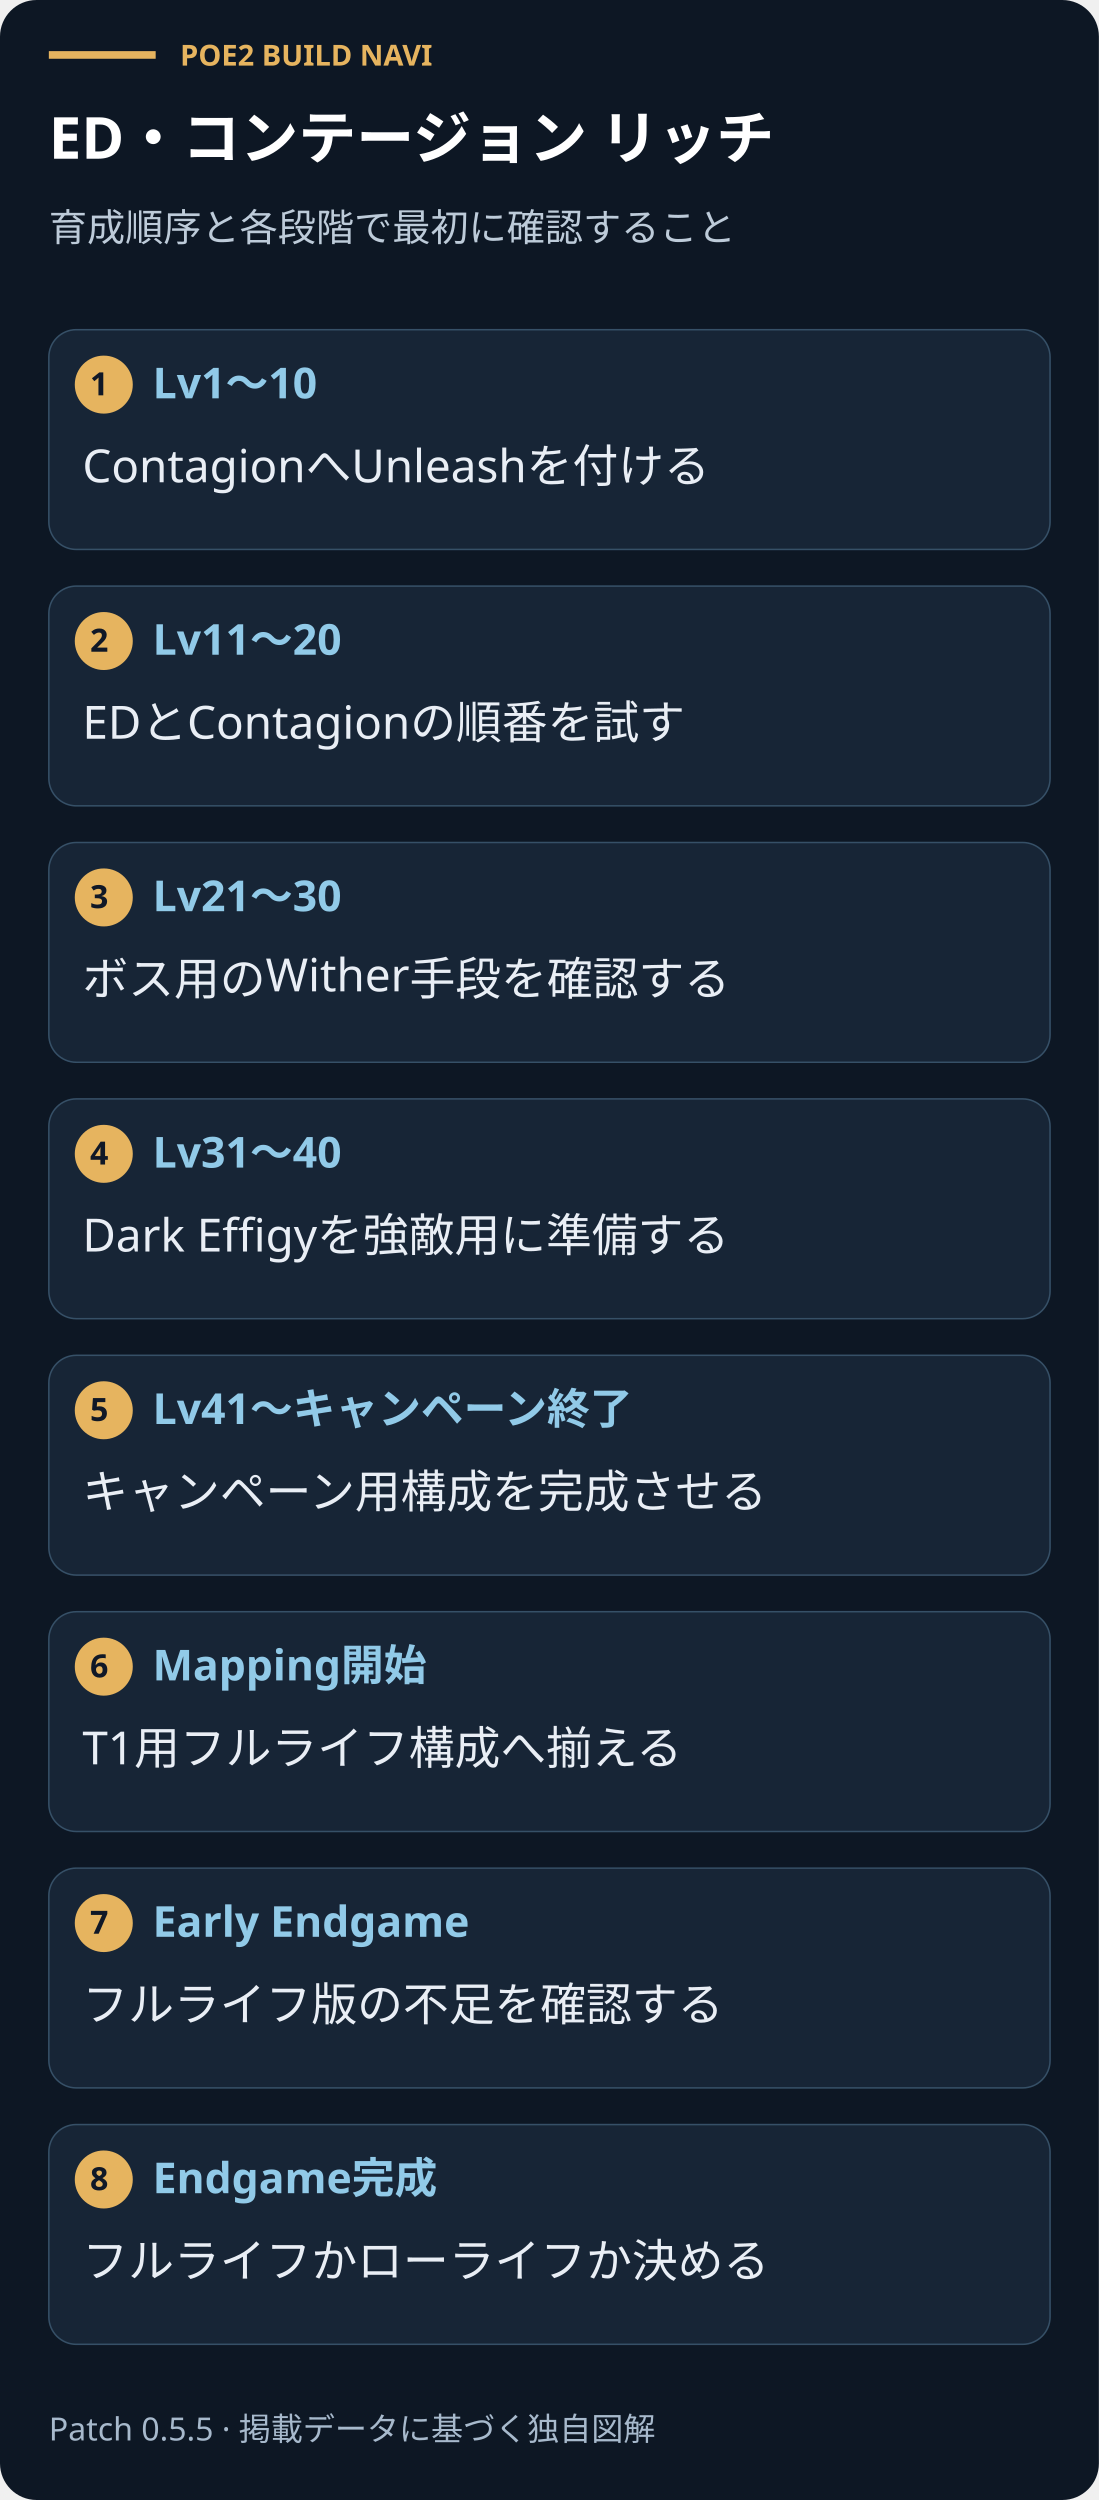
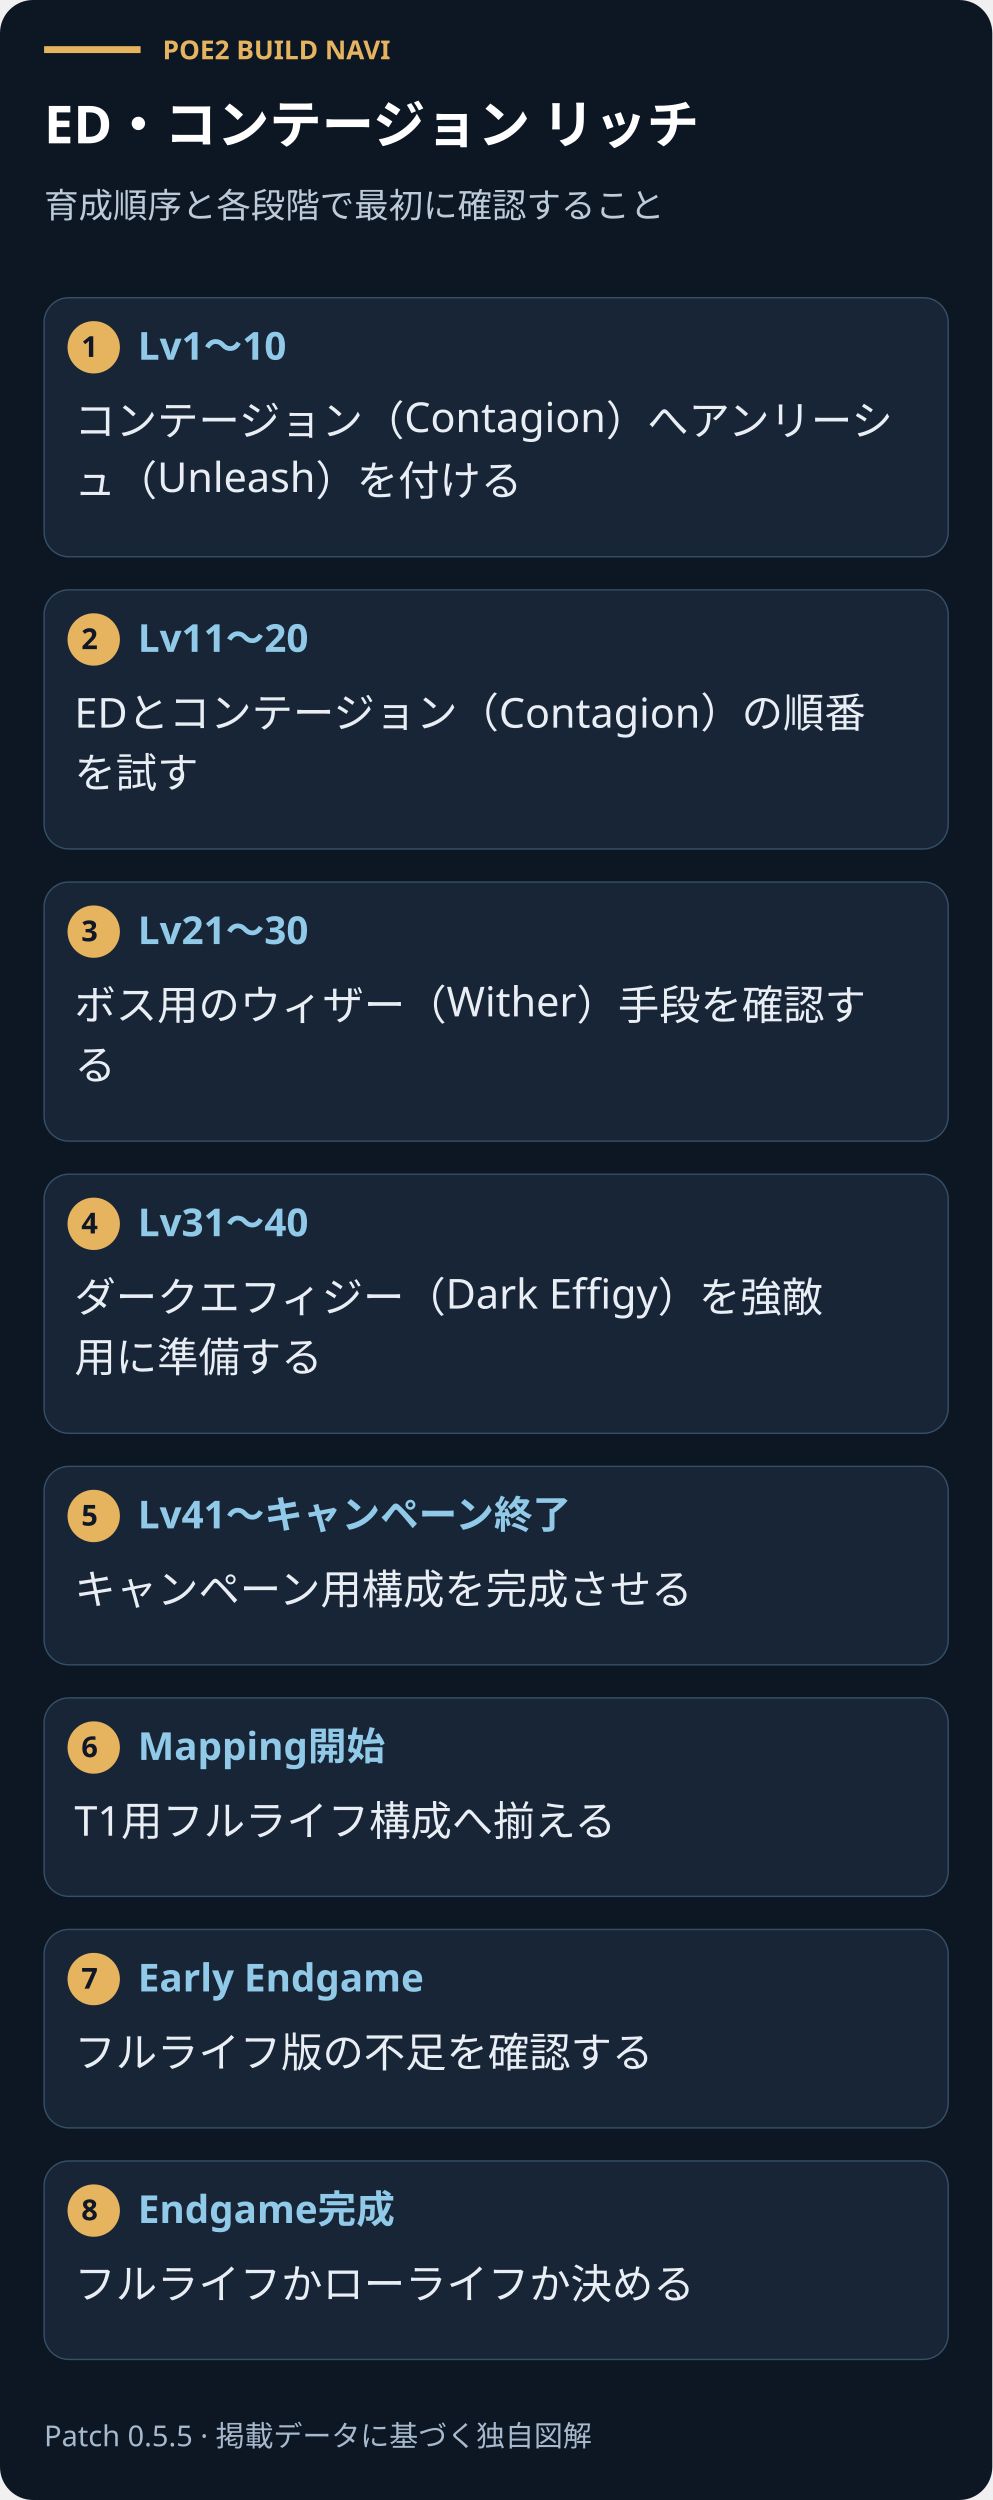
- <svg xmlns="http://www.w3.org/2000/svg" width="720" height="1638" viewBox="0 0 720 1638" role="img" aria-labelledby="title desc">
+ <svg xmlns="http://www.w3.org/2000/svg" width="720" height="1814" viewBox="0 0 720 1814" role="img" aria-labelledby="title desc">
  <g font-family="sans-serif">
-     <rect width="720" height="1638" rx="24" fill="#0d1724" />
+     <rect width="720" height="1814" rx="24" fill="#0d1724" />
    <path d="M32 36h70" stroke="#e6b45f" stroke-width="5" />
    <text x="118" y="43" fill="#e6b45f" font-size="19" font-weight="700">
      <tspan x="118" dy="0">POE2 BUILD NAVI</tspan>
    </text>
    <text x="32" y="104" fill="#ffffff" font-size="38" font-weight="700">
      <tspan x="32" dy="0">ED・コンテージョン リッチ</tspan>
    </text>
    <text x="32" y="158" fill="#bdcbd9" font-size="25" font-weight="400">
      <tspan x="32" dy="0">育成順序と各段階で最初に確認すること</tspan>
    </text>
-     <rect x="32" y="216" width="656" height="144" rx="18" fill="#172536" stroke="#365067" />
+     <rect x="32" y="216" width="656" height="188" rx="18" fill="#172536" stroke="#365067" />
    <circle cx="68" cy="252" r="19" fill="#e6b45f" />
    <text x="59" y="259" fill="#101827" font-size="21" font-weight="700">
      <tspan x="59" dy="0">1</tspan>
    </text>
    <text x="100" y="261" fill="#91cae8" font-size="28" font-weight="700">
      <tspan x="100" dy="0">Lv1〜10</tspan>
    </text>
    <text x="54" y="316" fill="#e9eef5" font-size="30" font-weight="400">
-       <tspan x="54" dy="0">ContagionへUnleashを付ける</tspan>
+       <tspan x="54" dy="0">コンテージョン（Contagion）へアンリーシ</tspan>
+       <tspan x="54" dy="43.5">ュ（Unleash）を付ける</tspan>
    </text>
-     <rect x="32" y="384" width="656" height="144" rx="18" fill="#172536" stroke="#365067" />
-     <circle cx="68" cy="420" r="19" fill="#e6b45f" />
-     <text x="59" y="427" fill="#101827" font-size="21" font-weight="700">
+     <rect x="32" y="428" width="656" height="188" rx="18" fill="#172536" stroke="#365067" />
+     <circle cx="68" cy="464" r="19" fill="#e6b45f" />
+     <text x="59" y="471" fill="#101827" font-size="21" font-weight="700">
      <tspan x="59" dy="0">2</tspan>
    </text>
-     <text x="100" y="429" fill="#91cae8" font-size="28" font-weight="700">
+     <text x="100" y="473" fill="#91cae8" font-size="28" font-weight="700">
      <tspan x="100" dy="0">Lv11〜20</tspan>
    </text>
-     <text x="54" y="484" fill="#e9eef5" font-size="30" font-weight="400">
-       <tspan x="54" dy="0">EDとContagionの順番を試す</tspan>
+     <text x="54" y="528" fill="#e9eef5" font-size="30" font-weight="400">
+       <tspan x="54" dy="0">EDとコンテージョン（Contagion）の順番</tspan>
+       <tspan x="54" dy="43.5">を試す</tspan>
    </text>
-     <rect x="32" y="552" width="656" height="144" rx="18" fill="#172536" stroke="#365067" />
-     <circle cx="68" cy="588" r="19" fill="#e6b45f" />
-     <text x="59" y="595" fill="#101827" font-size="21" font-weight="700">
+     <rect x="32" y="640" width="656" height="188" rx="18" fill="#172536" stroke="#365067" />
+     <circle cx="68" cy="676" r="19" fill="#e6b45f" />
+     <text x="59" y="683" fill="#101827" font-size="21" font-weight="700">
      <tspan x="59" dy="0">3</tspan>
    </text>
-     <text x="100" y="597" fill="#91cae8" font-size="28" font-weight="700">
+     <text x="100" y="685" fill="#91cae8" font-size="28" font-weight="700">
      <tspan x="100" dy="0">Lv21〜30</tspan>
    </text>
-     <text x="54" y="652" fill="#e9eef5" font-size="30" font-weight="400">
-       <tspan x="54" dy="0">ボス用のWither手段を確認する</tspan>
+     <text x="54" y="740" fill="#e9eef5" font-size="30" font-weight="400">
+       <tspan x="54" dy="0">ボス用のウィザー（Wither）手段を確認す</tspan>
+       <tspan x="54" dy="43.5">る</tspan>
    </text>
-     <rect x="32" y="720" width="656" height="144" rx="18" fill="#172536" stroke="#365067" />
-     <circle cx="68" cy="756" r="19" fill="#e6b45f" />
-     <text x="59" y="763" fill="#101827" font-size="21" font-weight="700">
+     <rect x="32" y="852" width="656" height="188" rx="18" fill="#172536" stroke="#365067" />
+     <circle cx="68" cy="888" r="19" fill="#e6b45f" />
+     <text x="59" y="895" fill="#101827" font-size="21" font-weight="700">
      <tspan x="59" dy="0">4</tspan>
    </text>
-     <text x="100" y="765" fill="#91cae8" font-size="28" font-weight="700">
+     <text x="100" y="897" fill="#91cae8" font-size="28" font-weight="700">
      <tspan x="100" dy="0">Lv31〜40</tspan>
    </text>
-     <text x="54" y="820" fill="#e9eef5" font-size="30" font-weight="400">
-       <tspan x="54" dy="0">Dark Effigyを強敵用に準備する</tspan>
+     <text x="54" y="952" fill="#e9eef5" font-size="30" font-weight="400">
+       <tspan x="54" dy="0">ダークエフィジー（Dark Effigy）を強敵</tspan>
+       <tspan x="54" dy="43.5">用に準備する</tspan>
    </text>
-     <rect x="32" y="888" width="656" height="144" rx="18" fill="#172536" stroke="#365067" />
-     <circle cx="68" cy="924" r="19" fill="#e6b45f" />
-     <text x="59" y="931" fill="#101827" font-size="21" font-weight="700">
+     <rect x="32" y="1064" width="656" height="144" rx="18" fill="#172536" stroke="#365067" />
+     <circle cx="68" cy="1100" r="19" fill="#e6b45f" />
+     <text x="59" y="1107" fill="#101827" font-size="21" font-weight="700">
      <tspan x="59" dy="0">5</tspan>
    </text>
-     <text x="100" y="933" fill="#91cae8" font-size="28" font-weight="700">
+     <text x="100" y="1109" fill="#91cae8" font-size="28" font-weight="700">
      <tspan x="100" dy="0">Lv41〜キャンペーン終了</tspan>
    </text>
-     <text x="54" y="988" fill="#e9eef5" font-size="30" font-weight="400">
+     <text x="54" y="1164" fill="#e9eef5" font-size="30" font-weight="400">
      <tspan x="54" dy="0">キャンペーン用構成を完成させる</tspan>
    </text>
-     <rect x="32" y="1056" width="656" height="144" rx="18" fill="#172536" stroke="#365067" />
-     <circle cx="68" cy="1092" r="19" fill="#e6b45f" />
-     <text x="59" y="1099" fill="#101827" font-size="21" font-weight="700">
+     <rect x="32" y="1232" width="656" height="144" rx="18" fill="#172536" stroke="#365067" />
+     <circle cx="68" cy="1268" r="19" fill="#e6b45f" />
+     <text x="59" y="1275" fill="#101827" font-size="21" font-weight="700">
      <tspan x="59" dy="0">6</tspan>
    </text>
-     <text x="100" y="1101" fill="#91cae8" font-size="28" font-weight="700">
+     <text x="100" y="1277" fill="#91cae8" font-size="28" font-weight="700">
      <tspan x="100" dy="0">Mapping開始</tspan>
    </text>
-     <text x="54" y="1156" fill="#e9eef5" font-size="30" font-weight="400">
+     <text x="54" y="1332" fill="#e9eef5" font-size="30" font-weight="400">
      <tspan x="54" dy="0">T1用フルライフ構成へ揃える</tspan>
    </text>
-     <rect x="32" y="1224" width="656" height="144" rx="18" fill="#172536" stroke="#365067" />
-     <circle cx="68" cy="1260" r="19" fill="#e6b45f" />
-     <text x="59" y="1267" fill="#101827" font-size="21" font-weight="700">
+     <rect x="32" y="1400" width="656" height="144" rx="18" fill="#172536" stroke="#365067" />
+     <circle cx="68" cy="1436" r="19" fill="#e6b45f" />
+     <text x="59" y="1443" fill="#101827" font-size="21" font-weight="700">
      <tspan x="59" dy="0">7</tspan>
    </text>
-     <text x="100" y="1269" fill="#91cae8" font-size="28" font-weight="700">
+     <text x="100" y="1445" fill="#91cae8" font-size="28" font-weight="700">
      <tspan x="100" dy="0">Early Endgame</tspan>
    </text>
-     <text x="54" y="1324" fill="#e9eef5" font-size="30" font-weight="400">
+     <text x="54" y="1500" fill="#e9eef5" font-size="30" font-weight="400">
      <tspan x="54" dy="0">フルライフ版の不足を確認する</tspan>
    </text>
-     <rect x="32" y="1392" width="656" height="144" rx="18" fill="#172536" stroke="#365067" />
-     <circle cx="68" cy="1428" r="19" fill="#e6b45f" />
-     <text x="59" y="1435" fill="#101827" font-size="21" font-weight="700">
+     <rect x="32" y="1568" width="656" height="144" rx="18" fill="#172536" stroke="#365067" />
+     <circle cx="68" cy="1604" r="19" fill="#e6b45f" />
+     <text x="59" y="1611" fill="#101827" font-size="21" font-weight="700">
      <tspan x="59" dy="0">8</tspan>
    </text>
-     <text x="100" y="1437" fill="#91cae8" font-size="28" font-weight="700">
+     <text x="100" y="1613" fill="#91cae8" font-size="28" font-weight="700">
      <tspan x="100" dy="0">Endgame完成</tspan>
    </text>
-     <text x="54" y="1492" fill="#e9eef5" font-size="30" font-weight="400">
+     <text x="54" y="1668" fill="#e9eef5" font-size="30" font-weight="400">
      <tspan x="54" dy="0">フルライフかローライフか決める</tspan>
    </text>
-     <text x="32" y="1599" fill="#a7b9cc" font-size="21" font-weight="400">
+     <text x="32" y="1775" fill="#a7b9cc" font-size="21" font-weight="400">
      <tspan x="32" dy="0">Patch 0.5.5 · 掲載データに基づく独自図解</tspan>
    </text>
  </g>
</svg>
